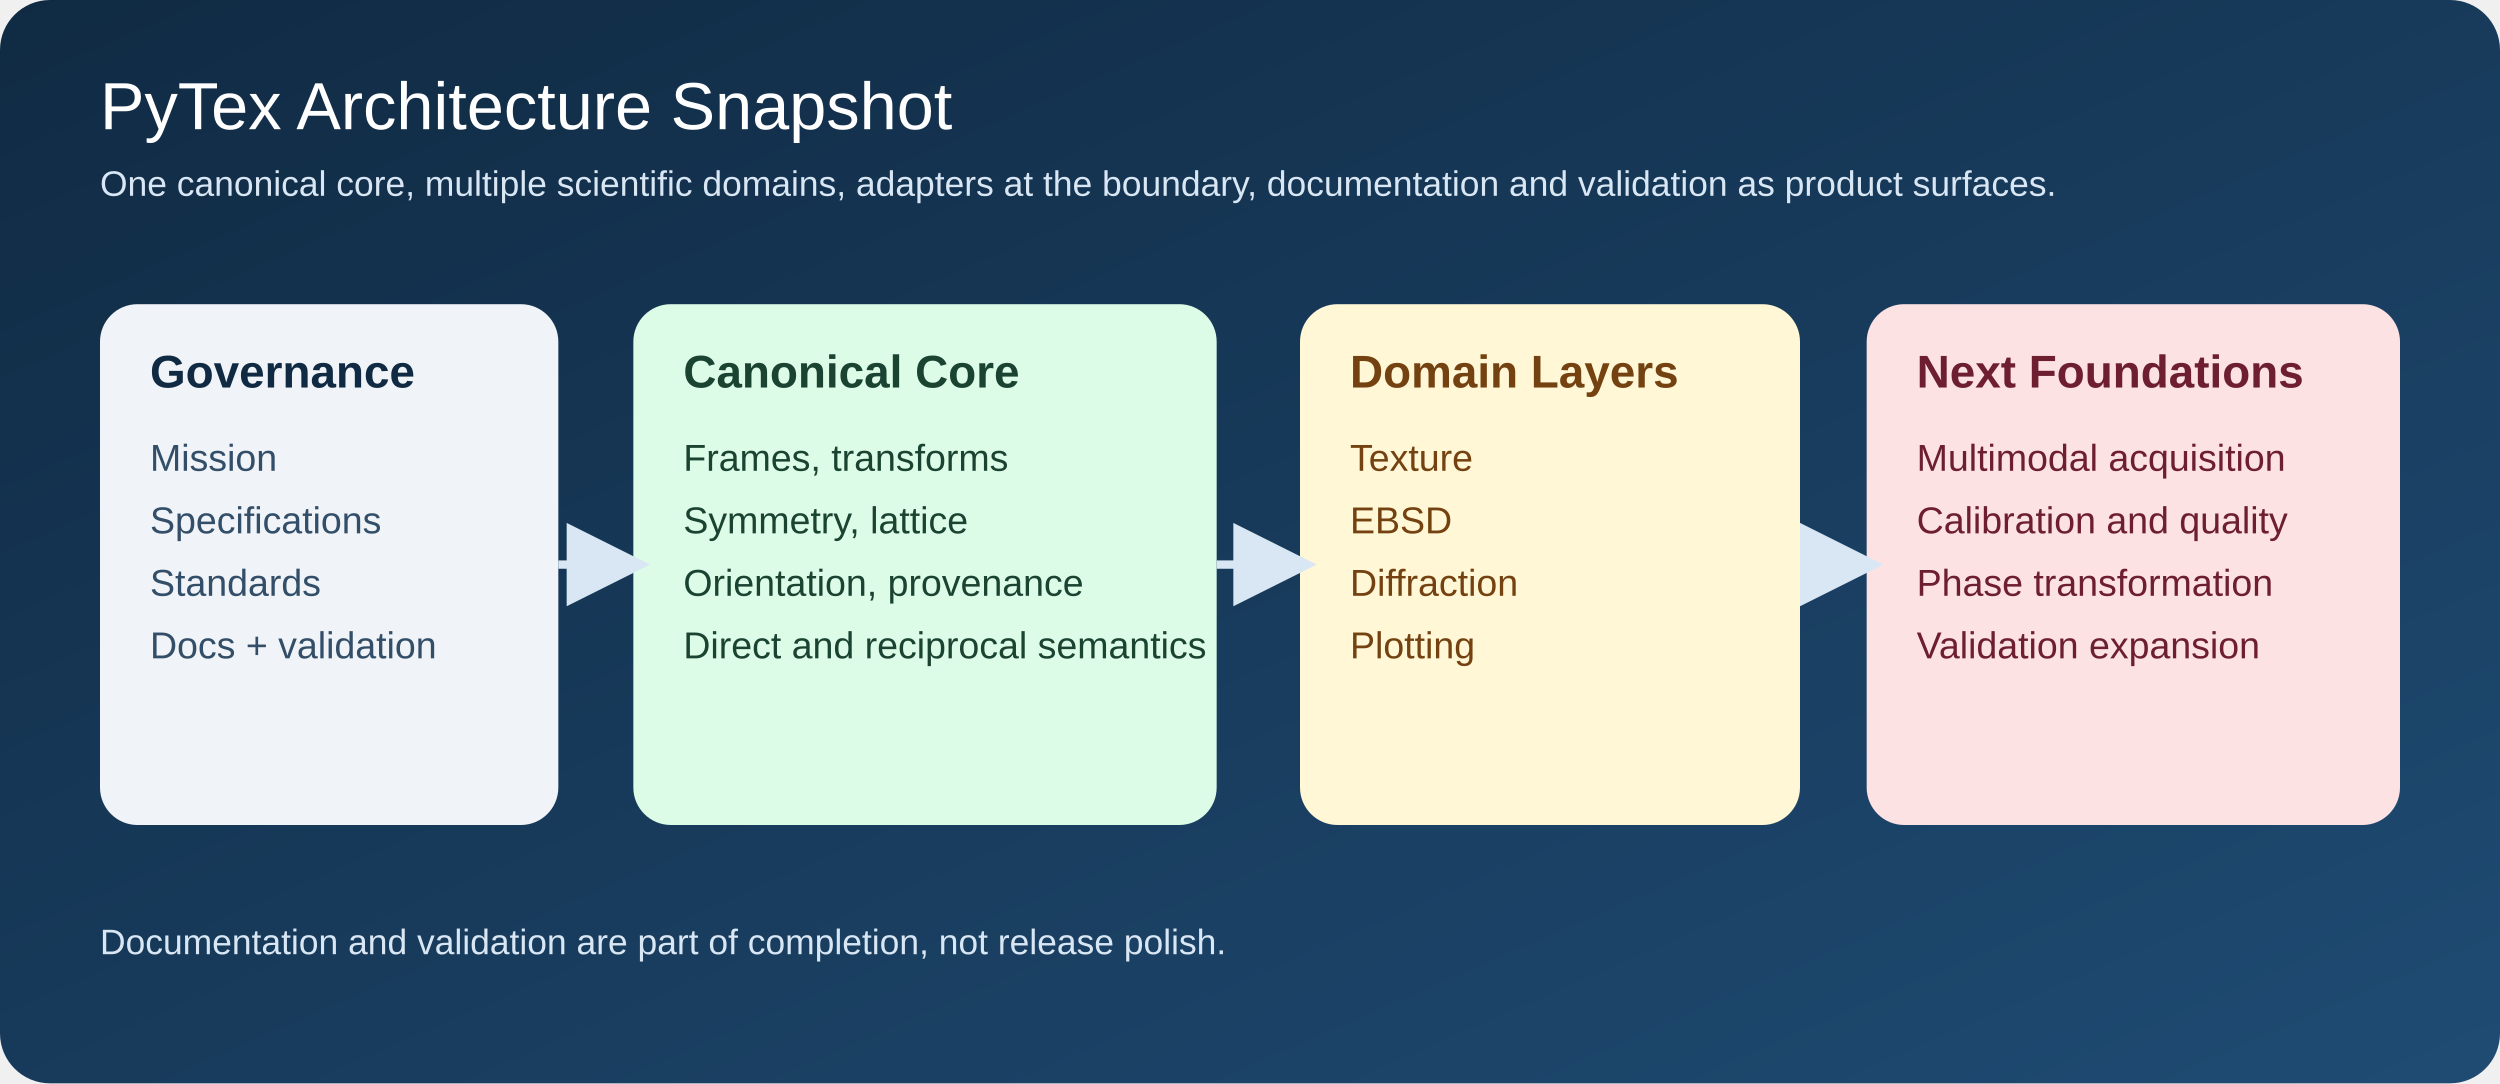
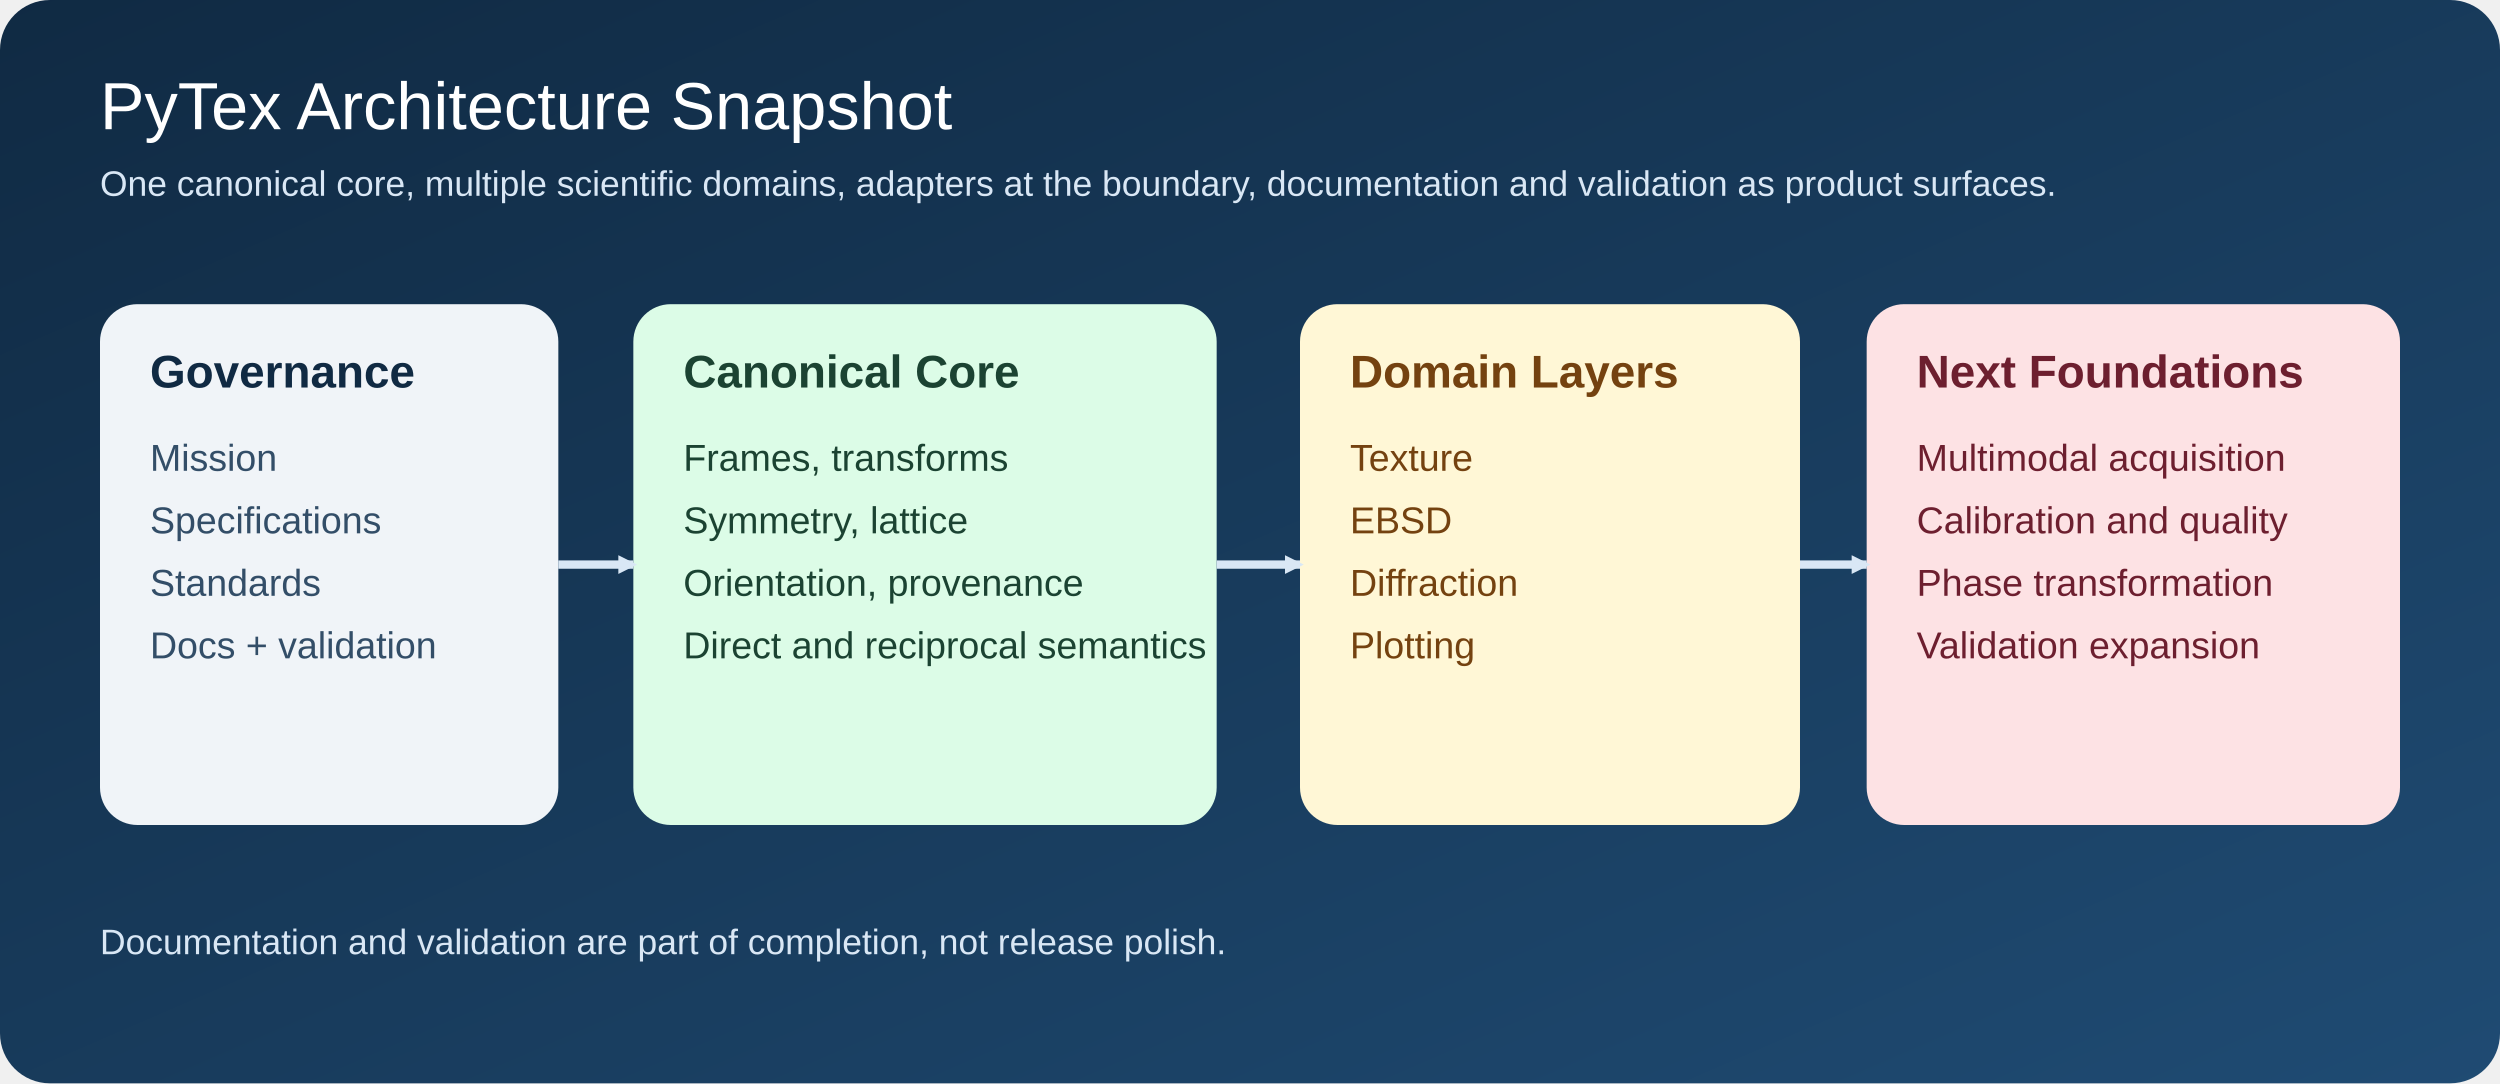
<svg xmlns="http://www.w3.org/2000/svg" width="1200" height="520" viewBox="0 0 1200 520" role="img" aria-labelledby="title desc">
  <defs>
    <linearGradient id="bg" x1="0" y1="0" x2="1" y2="1">
      <stop offset="0%" stop-color="#102a43" />
      <stop offset="100%" stop-color="#1f4b73" />
    </linearGradient>
-     <marker id="arrow" markerWidth="10" markerHeight="10" refX="8" refY="5" orient="auto">
-       <path d="M0,0 L10,5 L0,10 z" fill="#d9e7f5" />
+     <marker markerUnits="userSpaceOnUse" id="arrow" markerWidth="9.00" markerHeight="9.00" refX="7.20" refY="4.50" orient="auto">
+       <path d="M0.00,0.00 L9.00,4.50 L0.00,9.00 z" fill="#d9e7f5" />
    </marker>
  </defs>
  <rect width="1200" height="520" rx="24" ry="24" fill="url(#bg)" />
  <text x="48" y="62" font-family="Arial, Helvetica, sans-serif" font-size="32" fill="#ffffff">PyTex Architecture Snapshot</text>
  <text x="48" y="94" font-family="Arial, Helvetica, sans-serif" font-size="17" fill="#d9e7f5">
    One canonical core, multiple scientific domains, adapters at the boundary, documentation and validation as product surfaces.
  </text>
  <rect x="48" y="146" width="220" height="250" rx="18" ry="18" fill="#f0f4f8" />
  <text x="72" y="186" font-family="Arial, Helvetica, sans-serif" font-size="22" font-weight="700" fill="#102a43">Governance</text>
  <text x="72" y="226" font-family="Arial, Helvetica, sans-serif" font-size="18" fill="#334e68">Mission</text>
  <text x="72" y="256" font-family="Arial, Helvetica, sans-serif" font-size="18" fill="#334e68">Specifications</text>
  <text x="72" y="286" font-family="Arial, Helvetica, sans-serif" font-size="18" fill="#334e68">Standards</text>
  <text x="72" y="316" font-family="Arial, Helvetica, sans-serif" font-size="18" fill="#334e68">Docs + validation</text>
  <rect x="304" y="146" width="280" height="250" rx="18" ry="18" fill="#dcfce7" />
  <text x="328" y="186" font-family="Arial, Helvetica, sans-serif" font-size="22" font-weight="700" fill="#1b4332">Canonical Core</text>
  <text x="328" y="226" font-family="Arial, Helvetica, sans-serif" font-size="18" fill="#1b4332">Frames, transforms</text>
  <text x="328" y="256" font-family="Arial, Helvetica, sans-serif" font-size="18" fill="#1b4332">Symmetry, lattice</text>
  <text x="328" y="286" font-family="Arial, Helvetica, sans-serif" font-size="18" fill="#1b4332">Orientation, provenance</text>
  <text x="328" y="316" font-family="Arial, Helvetica, sans-serif" font-size="18" fill="#1b4332">Direct and reciprocal semantics</text>
  <rect x="624" y="146" width="240" height="250" rx="18" ry="18" fill="#fff7d6" />
  <text x="648" y="186" font-family="Arial, Helvetica, sans-serif" font-size="22" font-weight="700" fill="#744210">Domain Layers</text>
  <text x="648" y="226" font-family="Arial, Helvetica, sans-serif" font-size="18" fill="#744210">Texture</text>
  <text x="648" y="256" font-family="Arial, Helvetica, sans-serif" font-size="18" fill="#744210">EBSD</text>
  <text x="648" y="286" font-family="Arial, Helvetica, sans-serif" font-size="18" fill="#744210">Diffraction</text>
  <text x="648" y="316" font-family="Arial, Helvetica, sans-serif" font-size="18" fill="#744210">Plotting</text>
  <rect x="896" y="146" width="256" height="250" rx="18" ry="18" fill="#fde2e4" />
  <text x="920" y="186" font-family="Arial, Helvetica, sans-serif" font-size="22" font-weight="700" fill="#6d1f2f">Next Foundations</text>
  <text x="920" y="226" font-family="Arial, Helvetica, sans-serif" font-size="18" fill="#6d1f2f">Multimodal acquisition</text>
  <text x="920" y="256" font-family="Arial, Helvetica, sans-serif" font-size="18" fill="#6d1f2f">Calibration and quality</text>
  <text x="920" y="286" font-family="Arial, Helvetica, sans-serif" font-size="18" fill="#6d1f2f">Phase transformation</text>
  <text x="920" y="316" font-family="Arial, Helvetica, sans-serif" font-size="18" fill="#6d1f2f">Validation expansion</text>
  <line x1="268" y1="271" x2="304" y2="271" stroke="#d9e7f5" stroke-width="4" marker-end="url(#arrow)" />
  <line x1="584" y1="271" x2="624" y2="271" stroke="#d9e7f5" stroke-width="4" marker-end="url(#arrow)" />
  <line x1="864" y1="271" x2="896" y2="271" stroke="#d9e7f5" stroke-width="4" marker-end="url(#arrow)" />
  <text x="48" y="458" font-family="Arial, Helvetica, sans-serif" font-size="17" fill="#d9e7f5">
    Documentation and validation are part of completion, not release polish.
  </text>
</svg>
